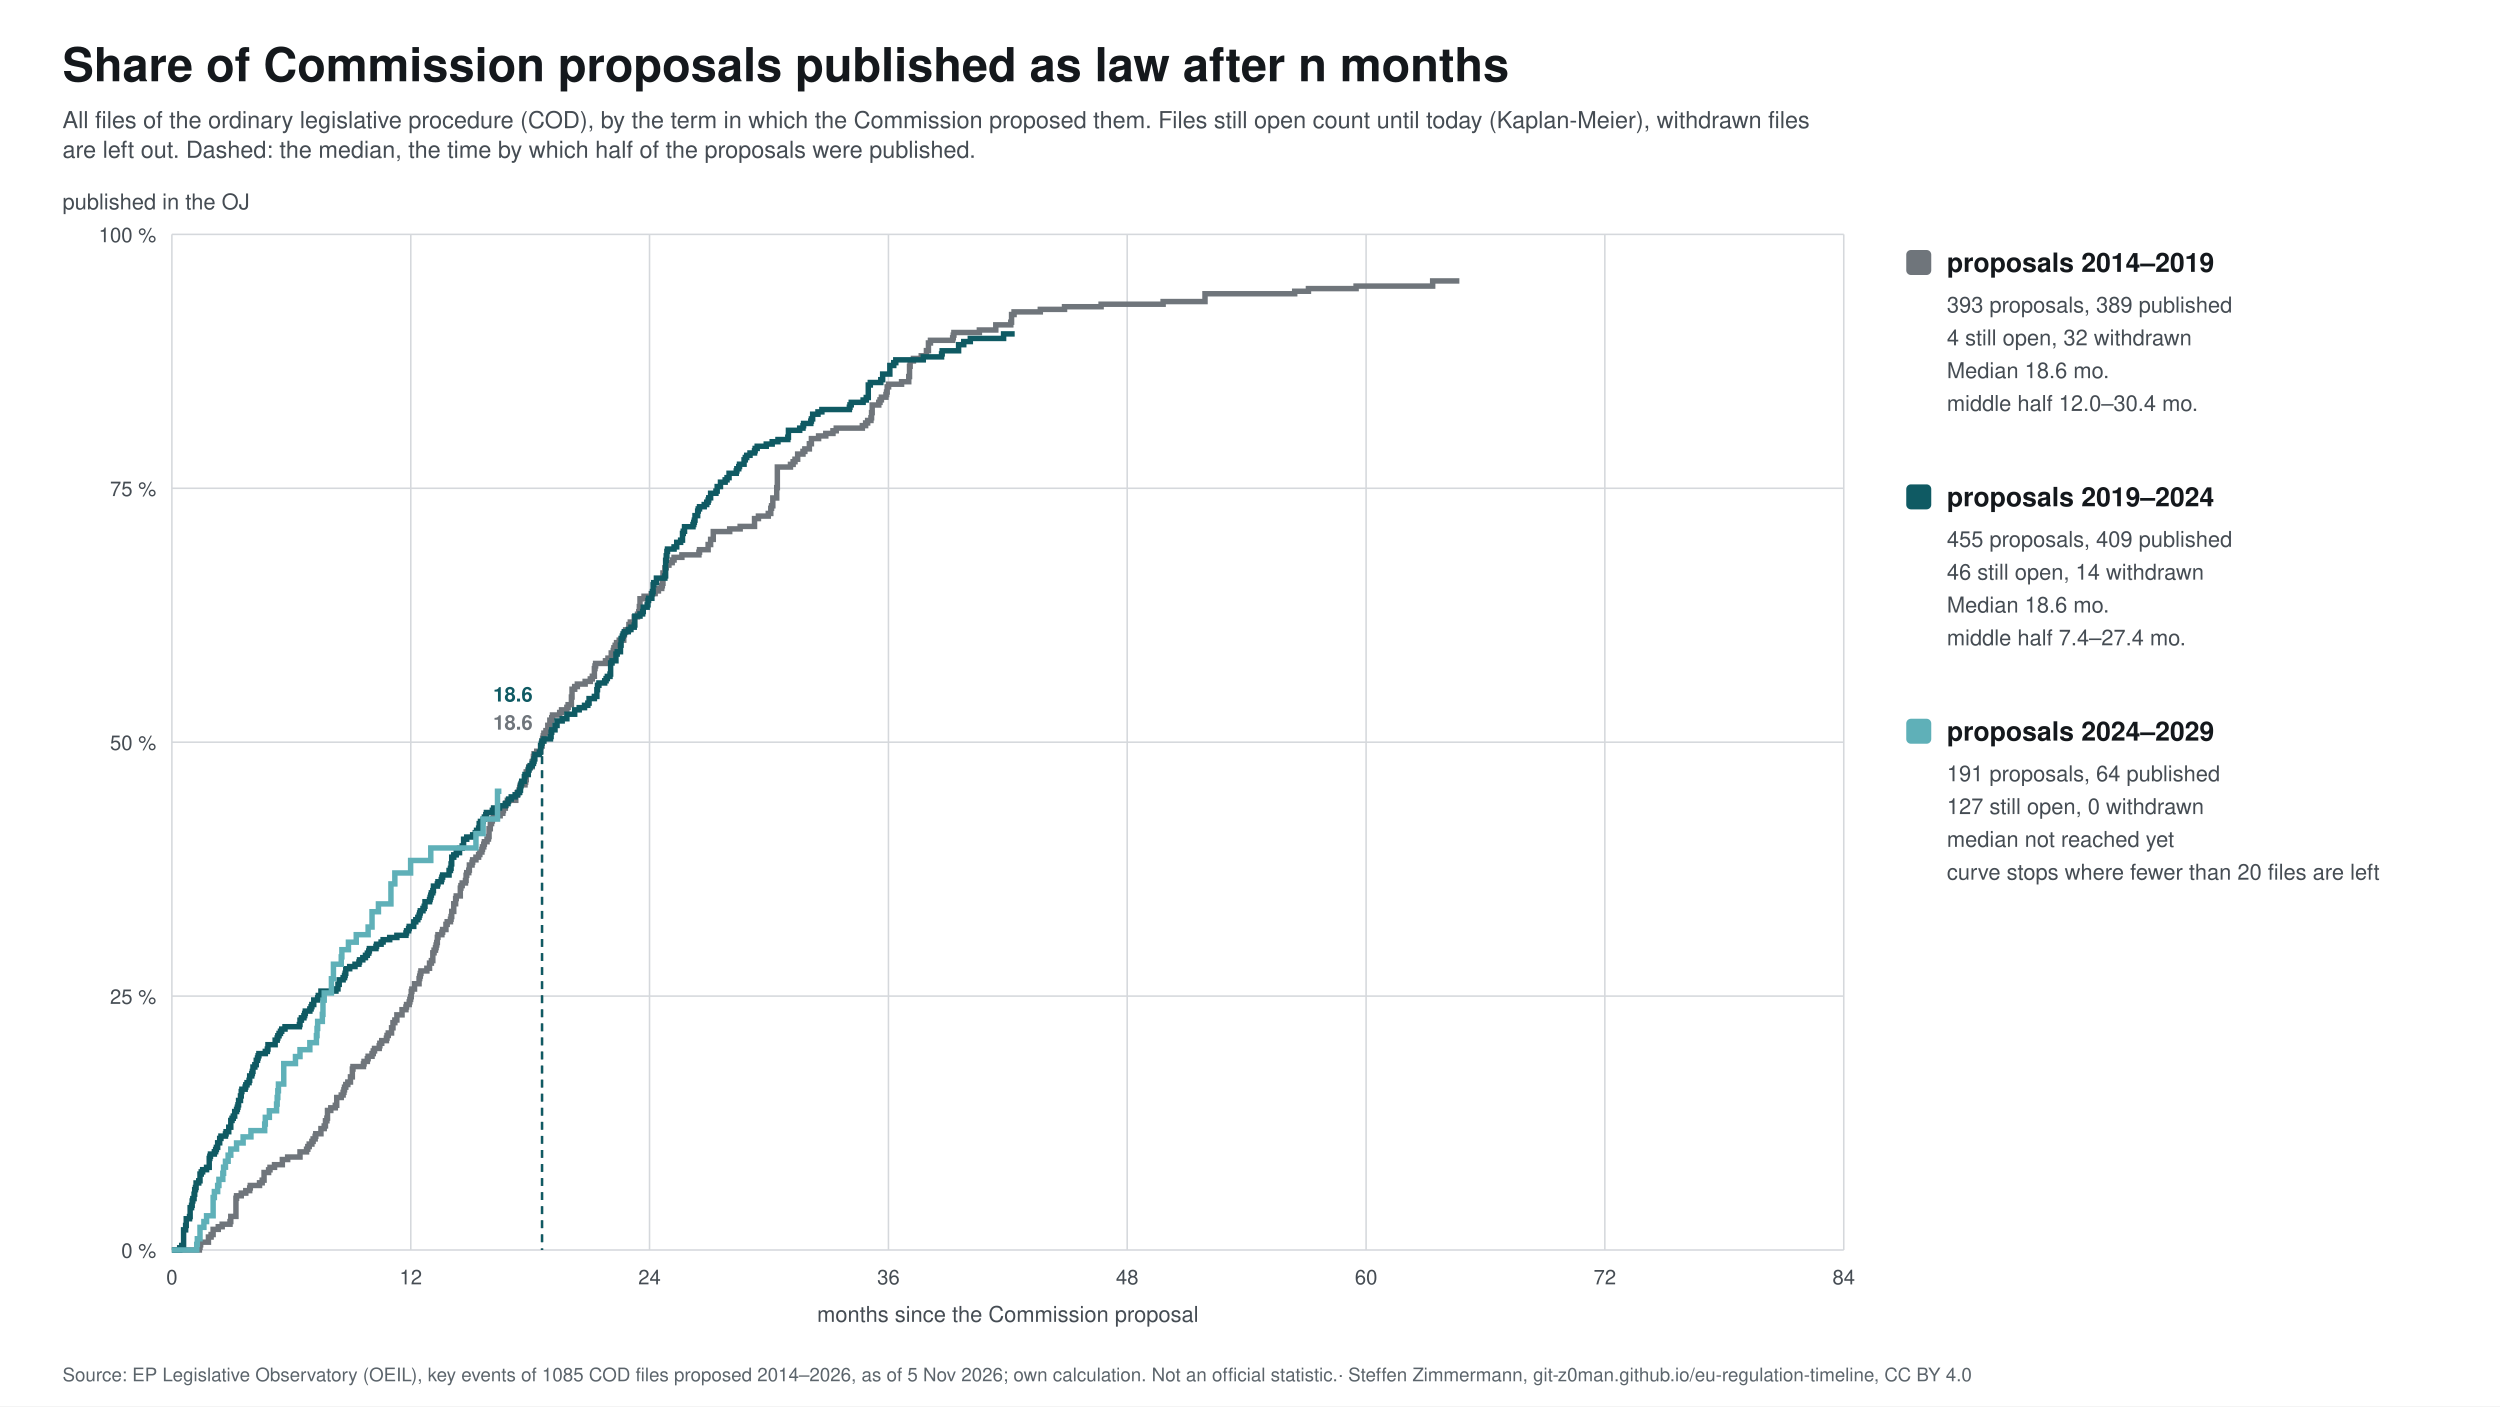
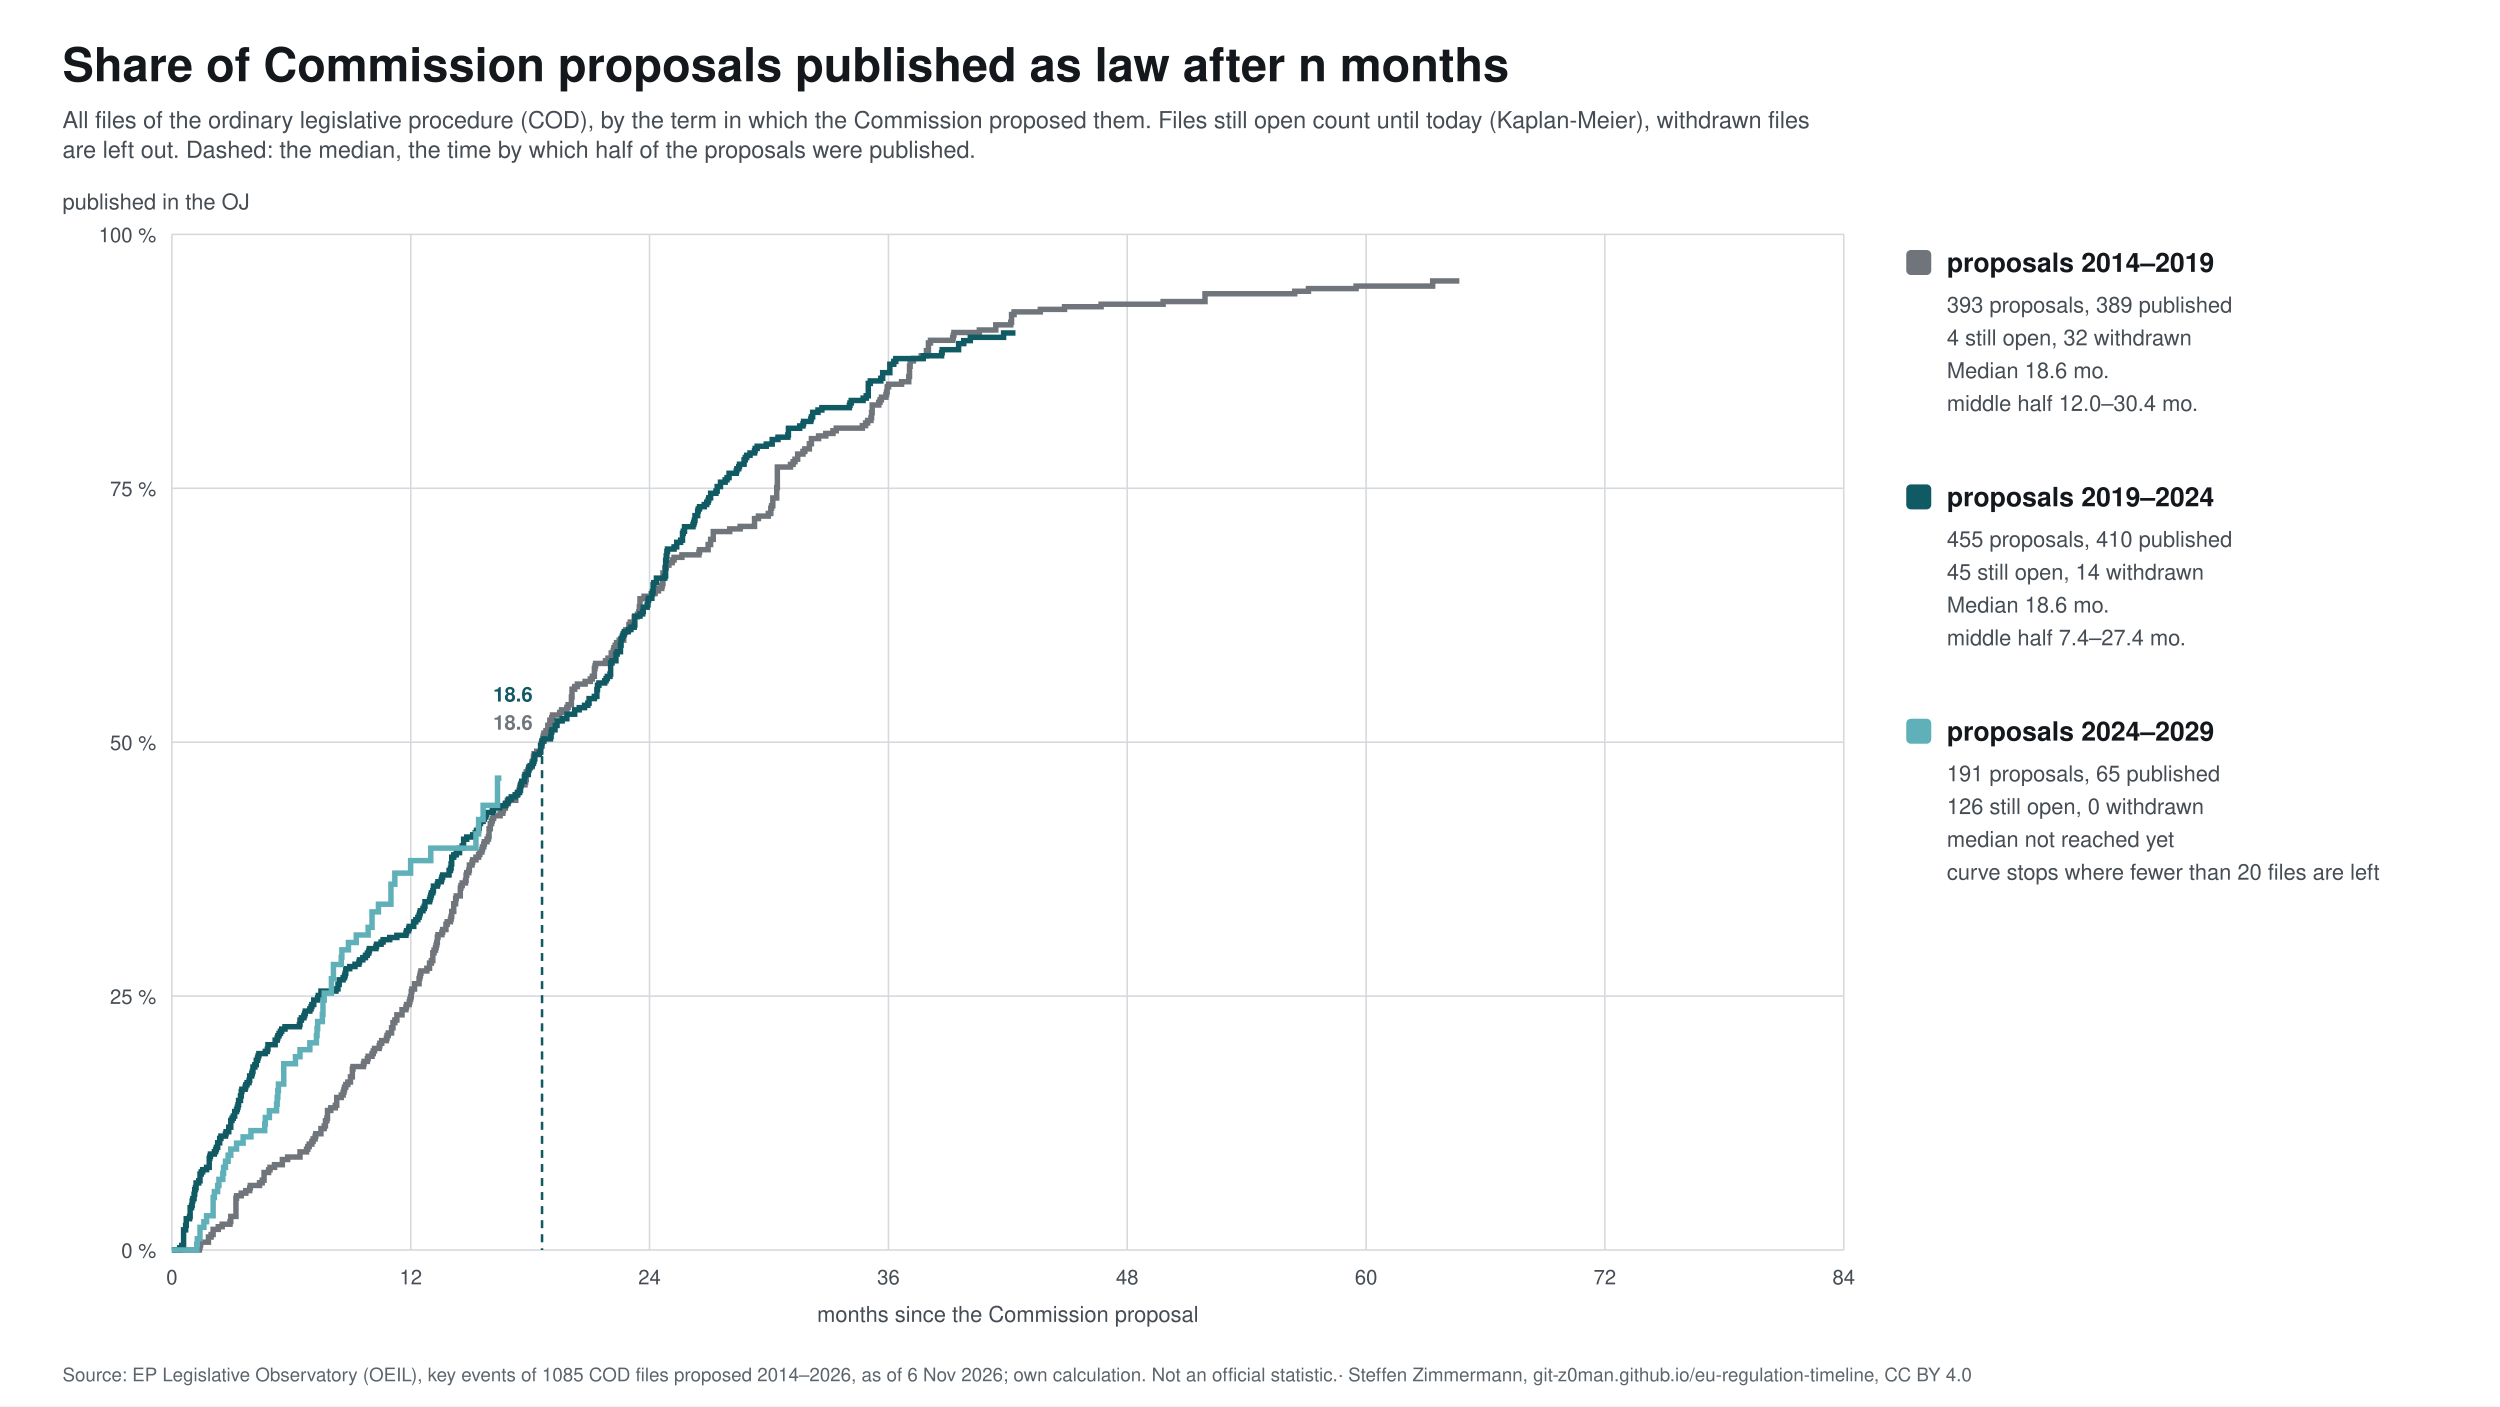
<svg xmlns="http://www.w3.org/2000/svg" width="1600" height="900" viewBox="0 0 1600 900" font-family="&quot;Source Sans 3&quot;, Helvetica, Arial, sans-serif">
  <rect width="1600" height="900" fill="#ffffff" />
  <text x="40.0" y="52.0" font-size="30" fill="#14181c" text-anchor="start" font-weight="bold">Share of Commission proposals published as law after n months</text>
  <text x="40.0" y="82.0" font-size="15" fill="#454c53" text-anchor="start">All files of the ordinary legislative procedure (COD), by the term in which the Commission proposed them. Files still open count until today (Kaplan-Meier), withdrawn files</text>
  <text x="40.0" y="101.0" font-size="15" fill="#454c53" text-anchor="start">are left out. Dashed: the median, the time by which half of the proposals were published.</text>
  <line x1="110" y1="800.0" x2="1180" y2="800.0" stroke="#d5d8dc" />
  <text x="100.0" y="805.0" font-size="13" fill="#454c53" text-anchor="end">0 %</text>
  <line x1="110" y1="637.5" x2="1180" y2="637.5" stroke="#d5d8dc" />
  <text x="100.0" y="642.5" font-size="13" fill="#454c53" text-anchor="end">25 %</text>
  <line x1="110" y1="475.0" x2="1180" y2="475.0" stroke="#d5d8dc" />
  <text x="100.0" y="480.0" font-size="13" fill="#454c53" text-anchor="end">50 %</text>
  <line x1="110" y1="312.5" x2="1180" y2="312.5" stroke="#d5d8dc" />
  <text x="100.0" y="317.5" font-size="13" fill="#454c53" text-anchor="end">75 %</text>
  <line x1="110" y1="150.0" x2="1180" y2="150.0" stroke="#d5d8dc" />
  <text x="100.0" y="155.0" font-size="13" fill="#454c53" text-anchor="end">100 %</text>
  <line x1="110.0" y1="150" x2="110.0" y2="800" stroke="#d5d8dc" />
  <text x="110.0" y="822.0" font-size="13" fill="#454c53" text-anchor="middle">0</text>
  <line x1="262.9" y1="150" x2="262.9" y2="800" stroke="#d5d8dc" />
  <text x="262.9" y="822.0" font-size="13" fill="#454c53" text-anchor="middle">12</text>
  <line x1="415.7" y1="150" x2="415.7" y2="800" stroke="#d5d8dc" />
  <text x="415.7" y="822.0" font-size="13" fill="#454c53" text-anchor="middle">24</text>
  <line x1="568.6" y1="150" x2="568.6" y2="800" stroke="#d5d8dc" />
  <text x="568.6" y="822.0" font-size="13" fill="#454c53" text-anchor="middle">36</text>
  <line x1="721.4" y1="150" x2="721.4" y2="800" stroke="#d5d8dc" />
  <text x="721.4" y="822.0" font-size="13" fill="#454c53" text-anchor="middle">48</text>
  <line x1="874.3" y1="150" x2="874.3" y2="800" stroke="#d5d8dc" />
  <text x="874.3" y="822.0" font-size="13" fill="#454c53" text-anchor="middle">60</text>
  <line x1="1027.1" y1="150" x2="1027.1" y2="800" stroke="#d5d8dc" />
  <text x="1027.1" y="822.0" font-size="13" fill="#454c53" text-anchor="middle">72</text>
  <line x1="1180.0" y1="150" x2="1180.0" y2="800" stroke="#d5d8dc" />
  <text x="1180.0" y="822.0" font-size="13" fill="#454c53" text-anchor="middle">84</text>
  <text x="645.0" y="846.0" font-size="14" fill="#454c53" text-anchor="middle">months since the Commission proposal</text>
  <text x="40.0" y="134.0" font-size="14" fill="#454c53" text-anchor="start">published in the OJ</text>
  <path d="M110.0,800.0 L110.0,800.0 L110.0,800.0 L127.6,800.0 L127.6,798.3 L128.0,798.3 L128.0,796.7 L128.4,796.7 L128.4,795.0 L133.4,795.0 L133.4,791.7 L135.1,791.7 L135.1,790.1 L136.4,790.1 L136.4,786.8 L139.7,786.8 L139.7,785.1 L142.2,785.1 L142.2,783.5 L147.2,783.5 L147.2,781.8 L147.7,781.8 L147.7,778.5 L151.0,778.5 L151.0,766.9 L151.4,766.9 L151.4,765.3 L154.4,765.3 L154.4,763.6 L157.3,763.6 L157.3,762.0 L159.8,762.0 L159.8,760.3 L160.2,760.3 L160.2,758.7 L166.1,758.7 L166.1,757.0 L167.8,757.0 L167.8,755.3 L169.0,755.3 L169.0,750.4 L171.9,750.4 L171.9,748.7 L172.8,748.7 L172.8,747.1 L175.7,747.1 L175.7,745.4 L180.7,745.4 L180.7,742.1 L184.1,742.1 L184.1,740.5 L192.0,740.5 L192.0,737.2 L196.2,737.2 L196.2,735.5 L197.0,735.5 L197.0,733.8 L197.9,733.8 L197.9,732.2 L199.6,732.2 L199.6,730.5 L200.4,730.5 L200.4,728.9 L201.7,728.9 L201.7,727.2 L202.1,727.2 L202.1,725.6 L205.4,725.6 L205.4,722.3 L207.5,722.3 L207.5,720.6 L208.3,720.6 L208.3,717.3 L209.2,717.3 L209.2,715.6 L209.6,715.6 L209.6,710.7 L211.7,710.7 L211.7,709.0 L214.6,709.0 L214.6,707.4 L215.5,707.4 L215.5,702.4 L218.4,702.4 L218.4,700.8 L219.6,700.8 L219.6,699.1 L220.1,699.1 L220.1,697.5 L220.5,697.5 L220.5,695.8 L221.3,695.8 L221.3,694.1 L222.6,694.1 L222.6,692.5 L224.3,692.5 L224.3,689.2 L225.5,689.2 L225.5,684.2 L225.9,684.2 L225.9,682.6 L232.6,682.6 L232.6,680.9 L233.0,680.9 L233.0,679.3 L235.1,679.3 L235.1,677.6 L235.6,677.6 L235.6,676.0 L238.1,676.0 L238.1,674.3 L238.9,674.3 L238.9,672.6 L239.7,672.6 L239.7,671.0 L242.7,671.0 L242.7,669.3 L243.1,669.3 L243.1,667.7 L244.3,667.7 L244.3,666.0 L247.3,666.0 L247.3,664.4 L247.7,664.4 L247.7,662.7 L248.5,662.7 L248.5,661.1 L250.6,661.1 L250.6,657.8 L251.5,657.8 L251.5,654.5 L252.7,654.5 L252.7,652.8 L254.0,652.8 L254.0,649.5 L257.3,649.5 L257.3,646.2 L259.8,646.2 L259.8,644.5 L260.2,644.5 L260.2,642.9 L261.9,642.9 L261.9,641.2 L262.3,641.2 L262.3,639.6 L262.8,639.6 L262.8,637.9 L263.2,637.9 L263.2,634.6 L263.6,634.6 L263.6,633.0 L265.3,633.0 L265.3,629.6 L268.2,629.6 L268.2,626.3 L268.6,626.3 L268.6,624.7 L269.0,624.7 L269.0,623.0 L269.4,623.0 L269.4,621.4 L273.2,621.4 L273.2,619.7 L274.9,619.7 L274.9,616.4 L276.1,616.4 L276.1,614.8 L277.0,614.8 L277.0,609.8 L277.8,609.8 L277.8,608.1 L278.7,608.1 L278.7,606.5 L279.1,606.5 L279.1,604.8 L279.5,604.8 L279.5,603.2 L279.9,603.2 L279.9,599.9 L280.3,599.9 L280.3,598.2 L282.8,598.2 L282.8,596.6 L283.3,596.6 L283.3,594.9 L285.4,594.9 L285.4,591.6 L286.2,591.6 L286.2,589.9 L288.3,589.9 L288.3,588.3 L288.7,588.3 L288.7,586.6 L289.1,586.6 L289.1,583.3 L290.4,583.3 L290.4,578.4 L291.6,578.4 L291.6,575.1 L292.0,575.1 L292.0,573.4 L294.6,573.4 L294.6,568.4 L295.0,568.4 L295.0,566.8 L295.8,566.8 L295.8,565.1 L297.9,565.1 L297.9,563.5 L298.3,563.5 L298.3,560.2 L298.7,560.2 L298.7,558.5 L300.0,558.5 L300.0,556.9 L300.4,556.9 L300.4,553.6 L302.1,553.6 L302.1,551.9 L302.5,551.9 L302.5,550.3 L304.6,550.3 L304.6,548.6 L306.3,548.6 L306.3,546.9 L307.1,546.9 L307.1,545.3 L308.4,545.3 L308.4,543.6 L308.8,543.6 L308.8,542.0 L309.6,542.0 L309.6,540.3 L310.0,540.3 L310.0,538.7 L311.7,538.7 L311.7,537.0 L312.6,537.0 L312.6,535.4 L313.0,535.4 L313.0,530.4 L313.8,530.4 L313.8,527.1 L314.6,527.1 L314.6,525.4 L315.1,525.4 L315.1,523.8 L315.9,523.8 L315.9,522.1 L320.1,522.1 L320.1,520.5 L321.8,520.5 L321.8,518.8 L322.2,518.8 L322.2,517.2 L323.4,517.2 L323.4,515.5 L323.9,515.5 L323.9,513.9 L324.7,513.9 L324.7,512.2 L330.1,512.2 L330.1,508.9 L331.0,508.9 L331.0,507.3 L332.2,507.3 L332.2,505.6 L332.6,505.6 L332.6,503.9 L333.1,503.9 L333.1,502.3 L336.0,502.3 L336.0,500.6 L336.4,500.6 L336.4,499.0 L336.8,499.0 L336.8,494.0 L338.1,494.0 L338.1,492.4 L338.5,492.4 L338.5,490.7 L340.6,490.7 L340.6,487.4 L341.4,487.4 L341.4,484.1 L341.8,484.1 L341.8,482.4 L343.5,482.4 L343.5,480.8 L346.0,480.8 L346.0,477.5 L346.9,477.5 L346.9,474.2 L347.3,474.2 L347.3,472.5 L347.7,472.5 L347.7,470.9 L348.1,470.9 L348.1,469.2 L349.4,469.2 L349.4,467.6 L350.6,467.6 L350.6,464.2 L351.9,464.2 L351.9,460.9 L353.1,460.9 L353.1,459.3 L353.6,459.3 L353.6,457.6 L358.2,457.6 L358.2,456.0 L359.4,456.0 L359.4,454.3 L362.8,454.3 L362.8,452.7 L363.6,452.7 L363.6,451.0 L365.7,451.0 L365.7,446.1 L366.1,446.1 L366.1,441.1 L367.8,441.1 L367.8,439.4 L369.5,439.4 L369.5,437.8 L374.5,437.8 L374.5,436.1 L377.8,436.1 L377.8,434.5 L379.1,434.5 L379.1,432.8 L380.4,432.8 L380.4,427.9 L380.8,427.9 L380.8,426.2 L381.2,426.2 L381.2,424.6 L387.5,424.6 L387.5,422.9 L389.1,422.9 L389.1,421.2 L391.2,421.2 L391.2,417.9 L392.5,417.9 L392.5,416.3 L392.9,416.3 L392.9,414.6 L393.7,414.6 L393.7,413.0 L394.6,413.0 L394.6,411.3 L396.3,411.3 L396.3,409.7 L399.2,409.7 L399.2,406.4 L399.6,406.4 L399.6,404.7 L400.4,404.7 L400.4,403.1 L402.5,403.1 L402.5,399.7 L403.4,399.7 L403.4,398.1 L405.9,398.1 L405.9,394.8 L408.0,394.8 L408.0,393.1 L408.8,393.1 L408.8,391.5 L409.2,391.5 L409.2,388.2 L409.6,388.2 L409.6,383.2 L412.2,383.2 L412.2,381.6 L416.8,381.6 L416.8,379.9 L419.3,379.9 L419.3,378.2 L421.4,378.2 L421.4,376.6 L423.5,376.6 L423.5,374.9 L423.9,374.9 L423.9,373.3 L424.3,373.3 L424.3,366.7 L425.5,366.7 L425.5,363.4 L426.4,363.4 L426.4,361.7 L428.1,361.7 L428.1,360.1 L430.2,360.1 L430.2,358.4 L431.4,358.4 L431.4,356.7 L436.4,356.7 L436.4,355.1 L447.3,355.1 L447.3,353.4 L447.7,353.4 L447.7,351.8 L453.2,351.8 L453.2,348.5 L454.8,348.5 L454.8,345.2 L456.5,345.2 L456.5,340.2 L467.0,340.2 L467.0,338.5 L473.7,338.5 L473.7,336.9 L482.9,336.9 L482.9,331.9 L485.4,331.9 L485.4,330.3 L491.7,330.3 L491.7,328.6 L493.3,328.6 L493.3,325.3 L493.8,325.3 L493.8,323.7 L494.6,323.7 L494.6,318.7 L497.1,318.7 L497.1,312.1 L497.5,312.1 L497.5,298.9 L505.9,298.9 L505.9,297.2 L507.6,297.2 L507.6,295.5 L508.8,295.5 L508.8,293.9 L510.5,293.9 L510.5,290.6 L513.9,290.6 L513.9,288.9 L515.1,288.9 L515.1,287.3 L518.0,287.3 L518.0,284.0 L519.3,284.0 L519.3,280.7 L523.9,280.7 L523.9,279.0 L528.5,279.0 L528.5,277.4 L533.1,277.4 L533.1,275.7 L535.2,275.7 L535.2,274.0 L551.9,274.0 L551.9,272.4 L554.0,272.4 L554.0,270.7 L555.3,270.7 L555.3,269.1 L557.4,269.1 L557.4,267.4 L557.8,267.4 L557.8,264.1 L558.2,264.1 L558.2,259.2 L562.4,259.2 L562.4,257.5 L563.2,257.5 L563.2,255.9 L564.1,255.9 L564.1,254.2 L567.0,254.2 L567.0,252.5 L567.4,252.5 L567.4,250.9 L567.8,250.9 L567.8,247.6 L568.7,247.6 L568.7,245.9 L577.0,245.9 L577.0,244.3 L581.6,244.3 L581.6,241.0 L582.1,241.0 L582.1,234.4 L582.5,234.4 L582.5,231.0 L584.6,231.0 L584.6,229.4 L589.6,229.4 L589.6,227.7 L592.9,227.7 L592.9,224.4 L594.2,224.4 L594.2,219.5 L595.5,219.5 L595.5,217.8 L609.7,217.8 L609.7,216.2 L610.1,216.2 L610.1,214.5 L610.5,214.5 L610.5,212.8 L626.8,212.8 L626.8,211.2 L637.3,211.2 L637.3,207.9 L646.9,207.9 L646.9,206.2 L647.4,206.2 L647.4,201.3 L649.0,201.3 L649.0,199.6 L665.8,199.6 L665.8,198.0 L681.3,198.0 L681.3,196.3 L704.7,196.3 L704.7,194.7 L744.4,194.7 L744.4,193.0 L771.2,193.0 L771.2,188.0 L828.6,188.0 L828.6,186.4 L837.4,186.4 L837.4,184.7 L867.9,184.7 L867.9,183.1 L916.9,183.1 L916.9,179.8 L934.0,179.8" fill="none" stroke="#6f757b" stroke-width="3.5" />
  <line x1="346.9" y1="475.0" x2="346.9" y2="800" stroke="#6f757b" stroke-width="1.5" stroke-dasharray="5 4" />
  <text x="340.9" y="467.0" font-size="13" fill="#6f757b" text-anchor="end" font-weight="bold">18.6</text>
  <rect x="1220" y="160" width="16" height="16" rx="3" fill="#6f757b" />
  <text x="1246.0" y="174.0" font-size="17" fill="#14181c" text-anchor="start" font-weight="bold">proposals 2014–2019</text>
  <text x="1246.0" y="200.0" font-size="14" fill="#454c53" text-anchor="start">393 proposals, 389 published</text>
  <text x="1246.0" y="221.0" font-size="14" fill="#454c53" text-anchor="start">4 still open, 32 withdrawn</text>
  <text x="1246.0" y="242.0" font-size="14" fill="#454c53" text-anchor="start">Median 18.6 mo.</text>
  <text x="1246.0" y="263.0" font-size="14" fill="#454c53" text-anchor="start">middle half 12.0–30.4 mo.</text>
-   <path d="M110.0,800.0 L110.0,800.0 L110.0,800.0 L115.0,800.0 L115.0,798.6 L116.3,798.6 L116.3,797.1 L117.5,797.1 L117.5,787.1 L118.8,787.1 L118.8,784.3 L119.2,784.3 L119.2,780.0 L121.3,780.0 L121.3,778.6 L121.7,778.6 L121.7,772.9 L122.6,772.9 L122.6,771.4 L123.0,771.4 L123.0,768.6 L123.4,768.6 L123.4,767.1 L124.2,767.1 L124.2,764.3 L124.6,764.3 L124.6,761.4 L125.1,761.4 L125.1,760.0 L125.5,760.0 L125.5,757.1 L127.2,757.1 L127.2,755.7 L128.0,755.7 L128.0,751.4 L128.8,751.4 L128.8,750.0 L129.7,750.0 L129.7,748.6 L132.2,748.6 L132.2,747.1 L133.9,747.1 L133.9,741.4 L134.3,741.4 L134.3,740.0 L134.7,740.0 L134.7,738.6 L137.2,738.6 L137.2,737.1 L138.0,737.1 L138.0,735.7 L138.5,735.7 L138.5,734.3 L139.3,734.3 L139.3,731.4 L140.6,731.4 L140.6,728.6 L141.4,728.6 L141.4,727.1 L144.3,727.1 L144.3,725.7 L144.7,725.7 L144.7,724.3 L146.4,724.3 L146.4,721.4 L147.7,721.4 L147.7,717.1 L148.5,717.1 L148.5,715.7 L149.3,715.7 L149.3,714.3 L150.2,714.3 L150.2,711.4 L151.4,711.4 L151.4,710.0 L151.9,710.0 L151.9,708.6 L152.3,708.6 L152.3,707.1 L152.7,707.1 L152.7,704.3 L153.9,704.3 L153.9,701.4 L154.4,701.4 L154.4,698.6 L154.8,698.6 L154.8,697.1 L156.9,697.1 L156.9,695.7 L157.3,695.7 L157.3,694.3 L158.1,694.3 L158.1,692.9 L159.4,692.9 L159.4,691.4 L159.8,691.4 L159.8,688.6 L161.1,688.6 L161.1,687.1 L161.5,687.1 L161.5,685.7 L161.9,685.7 L161.9,682.9 L163.1,682.9 L163.1,681.4 L164.0,681.4 L164.0,678.6 L164.8,678.6 L164.8,677.1 L165.2,677.1 L165.2,675.7 L165.7,675.7 L165.7,674.3 L169.8,674.3 L169.8,672.9 L171.1,672.9 L171.1,671.4 L171.5,671.4 L171.5,668.6 L176.1,668.6 L176.1,665.7 L177.4,665.7 L177.4,664.3 L177.8,664.3 L177.8,662.9 L178.6,662.9 L178.6,661.4 L179.5,661.4 L179.5,660.0 L180.3,660.0 L180.3,658.6 L182.4,658.6 L182.4,657.1 L191.6,657.1 L191.6,655.7 L192.0,655.7 L192.0,652.9 L192.9,652.9 L192.9,651.4 L194.5,651.4 L194.5,650.0 L195.0,650.0 L195.0,648.6 L195.4,648.6 L195.4,647.1 L198.3,647.1 L198.3,645.7 L199.1,645.7 L199.1,644.3 L199.6,644.3 L199.6,642.9 L200.8,642.9 L200.8,640.0 L203.3,640.0 L203.3,638.6 L203.7,638.6 L203.7,637.1 L205.4,637.1 L205.4,634.3 L215.0,634.3 L215.0,632.9 L216.3,632.9 L216.3,630.0 L217.1,630.0 L217.1,627.1 L219.6,627.1 L219.6,625.7 L220.5,625.7 L220.5,624.3 L220.9,624.3 L220.9,622.9 L221.3,622.9 L221.3,620.0 L223.8,620.0 L223.8,618.6 L227.2,618.6 L227.2,617.1 L229.7,617.1 L229.7,615.7 L230.1,615.7 L230.1,614.3 L232.2,614.3 L232.2,612.9 L233.9,612.9 L233.9,611.4 L235.1,611.4 L235.1,610.0 L236.0,610.0 L236.0,608.6 L236.4,608.6 L236.4,607.1 L240.6,607.1 L240.6,605.7 L241.0,605.7 L241.0,604.3 L243.9,604.3 L243.9,602.9 L245.2,602.9 L245.2,601.4 L249.4,601.4 L249.4,600.0 L254.0,600.0 L254.0,598.6 L259.8,598.6 L259.8,597.1 L260.2,597.1 L260.2,595.7 L261.5,595.7 L261.5,594.3 L261.9,594.3 L261.9,592.9 L264.8,592.9 L264.8,590.0 L266.1,590.0 L266.1,588.6 L267.4,588.6 L267.4,587.1 L268.2,587.1 L268.2,585.7 L268.6,585.7 L268.6,584.3 L269.0,584.3 L269.0,582.9 L270.7,582.9 L270.7,581.4 L271.5,581.4 L271.5,580.0 L272.0,580.0 L272.0,577.1 L274.9,577.1 L274.9,575.7 L275.3,575.7 L275.3,574.3 L275.7,574.3 L275.7,572.9 L276.1,572.9 L276.1,571.4 L277.0,571.4 L277.0,570.0 L277.4,570.0 L277.4,567.1 L279.9,567.1 L279.9,565.7 L280.3,565.7 L280.3,564.3 L282.4,564.3 L282.4,562.9 L282.8,562.9 L282.8,561.4 L283.3,561.4 L283.3,560.0 L287.4,560.0 L287.4,557.1 L288.3,557.1 L288.3,555.7 L288.7,555.7 L288.7,552.9 L289.1,552.9 L289.1,548.6 L290.4,548.6 L290.4,547.1 L292.0,547.1 L292.0,545.7 L294.1,545.7 L294.1,542.9 L295.8,542.9 L295.8,541.4 L296.7,541.4 L296.7,537.1 L298.7,537.1 L298.7,535.7 L302.5,535.7 L302.5,534.3 L304.2,534.3 L304.2,532.9 L305.0,532.9 L305.0,531.4 L306.3,531.4 L306.3,530.0 L306.7,530.0 L306.7,527.1 L307.5,527.1 L307.5,525.7 L309.2,525.7 L309.2,524.3 L310.0,524.3 L310.0,522.9 L310.9,522.9 L310.9,521.4 L311.3,521.4 L311.3,520.0 L315.1,520.0 L315.1,518.6 L315.9,518.6 L315.9,517.1 L319.7,517.1 L319.7,515.7 L323.4,515.7 L323.4,514.3 L325.1,514.3 L325.1,512.9 L325.5,512.9 L325.5,511.4 L327.2,511.4 L327.2,510.0 L329.7,510.0 L329.7,508.6 L331.4,508.6 L331.4,507.1 L332.6,507.1 L332.6,505.7 L333.1,505.7 L333.1,502.9 L333.5,502.9 L333.5,501.4 L333.9,501.4 L333.9,500.0 L335.6,500.0 L335.6,497.1 L336.0,497.1 L336.0,495.7 L338.1,495.7 L338.1,492.9 L338.5,492.9 L338.5,491.4 L339.3,491.4 L339.3,490.0 L340.6,490.0 L340.6,488.6 L341.4,488.6 L341.4,487.1 L341.8,487.1 L341.8,485.7 L342.3,485.7 L342.3,482.9 L345.2,482.9 L345.2,481.4 L346.0,481.4 L346.0,477.1 L346.5,477.1 L346.5,475.7 L346.9,475.7 L346.9,474.3 L348.1,474.3 L348.1,472.9 L352.3,472.9 L352.3,471.4 L352.7,471.4 L352.7,468.6 L353.1,468.6 L353.1,467.1 L355.2,467.1 L355.2,464.3 L356.5,464.3 L356.5,461.4 L359.8,461.4 L359.8,460.0 L362.8,460.0 L362.8,457.1 L367.8,457.1 L367.8,454.3 L370.7,454.3 L370.7,452.9 L374.1,452.9 L374.1,451.4 L376.2,451.4 L376.2,450.0 L377.0,450.0 L377.0,447.1 L380.4,447.1 L380.4,445.7 L382.0,445.7 L382.0,441.4 L382.4,441.4 L382.4,438.6 L383.3,438.6 L383.3,437.1 L387.0,437.1 L387.0,435.7 L387.9,435.7 L387.9,434.3 L388.7,434.3 L388.7,432.9 L390.4,432.9 L390.4,431.4 L390.8,431.4 L390.8,424.3 L391.7,424.3 L391.7,422.9 L394.2,422.9 L394.2,418.6 L395.0,418.6 L395.0,417.1 L397.1,417.1 L397.1,412.9 L397.5,412.9 L397.5,408.6 L398.3,408.6 L398.3,407.1 L398.8,407.1 L398.8,405.7 L399.6,405.7 L399.6,404.3 L402.1,404.3 L402.1,402.9 L403.8,402.9 L403.8,401.4 L405.9,401.4 L405.9,400.0 L406.3,400.0 L406.3,394.3 L409.6,394.3 L409.6,392.9 L411.3,392.9 L411.3,391.4 L411.7,391.4 L411.7,388.6 L414.2,388.6 L414.2,387.1 L414.7,387.1 L414.7,384.3 L415.1,384.3 L415.1,382.9 L417.2,382.9 L417.2,380.0 L417.6,380.0 L417.6,378.6 L418.0,378.6 L418.0,374.3 L418.4,374.3 L418.4,372.9 L420.1,372.9 L420.1,370.0 L425.5,370.0 L425.5,368.6 L426.0,368.6 L426.0,358.6 L426.4,358.6 L426.4,355.7 L426.8,355.7 L426.8,352.9 L427.2,352.9 L427.2,351.4 L431.4,351.4 L431.4,350.0 L433.1,350.0 L433.1,347.1 L435.6,347.1 L435.6,345.7 L436.8,345.7 L436.8,341.4 L437.3,341.4 L437.3,340.0 L438.1,340.0 L438.1,337.1 L443.5,337.1 L443.5,335.7 L444.0,335.7 L444.0,334.3 L444.4,334.3 L444.4,332.9 L444.8,332.9 L444.8,330.0 L446.5,330.0 L446.5,327.1 L446.9,327.1 L446.9,325.7 L447.7,325.7 L447.7,324.3 L450.7,324.3 L450.7,322.9 L452.3,322.9 L452.3,321.4 L453.2,321.4 L453.2,320.0 L453.6,320.0 L453.6,318.6 L454.8,318.6 L454.8,315.7 L458.2,315.7 L458.2,314.3 L459.0,314.3 L459.0,311.4 L461.1,311.4 L461.1,308.6 L464.1,308.6 L464.1,307.1 L465.3,307.1 L465.3,305.7 L466.6,305.7 L466.6,302.9 L471.2,302.9 L471.2,301.4 L471.6,301.4 L471.6,300.0 L472.8,300.0 L472.8,298.6 L473.3,298.6 L473.3,297.1 L476.2,297.1 L476.2,294.3 L477.0,294.3 L477.0,292.8 L477.9,292.8 L477.9,291.4 L480.0,291.4 L480.0,289.9 L482.9,289.9 L482.9,288.5 L483.3,288.5 L483.3,287.0 L484.6,287.0 L484.6,285.6 L490.4,285.6 L490.4,284.2 L494.2,284.2 L494.2,282.7 L497.9,282.7 L497.9,281.3 L504.2,281.3 L504.2,279.8 L504.6,279.8 L504.6,275.4 L511.8,275.4 L511.8,274.0 L513.9,274.0 L513.9,272.5 L514.3,272.5 L514.3,271.0 L518.9,271.0 L518.9,269.5 L519.3,269.5 L519.3,268.1 L520.1,268.1 L520.1,265.1 L523.5,265.1 L523.5,263.6 L526.0,263.6 L526.0,262.1 L543.6,262.1 L543.6,260.6 L544.0,260.6 L544.0,259.1 L544.8,259.1 L544.8,257.5 L552.4,257.5 L552.4,256.0 L554.4,256.0 L554.4,254.4 L555.7,254.4 L555.7,246.4 L557.0,246.4 L557.0,244.8 L563.7,244.8 L563.7,243.0 L564.9,243.0 L564.9,239.4 L569.5,239.4 L569.5,233.9 L572.0,233.9 L572.0,232.1 L573.3,232.1 L573.3,230.3 L590.9,230.3 L590.9,228.4 L602.6,228.4 L602.6,226.5 L603.0,226.5 L603.0,224.5 L613.5,224.5 L613.5,220.6 L616.8,220.6 L616.8,218.6 L621.0,218.6 L621.0,216.6 L642.3,216.6 L642.3,213.7 L649.4,213.7" fill="none" stroke="#0f5a63" stroke-width="3.5" />
+   <path d="M110.0,800.0 L110.0,800.0 L110.0,800.0 L115.0,800.0 L115.0,798.6 L116.3,798.6 L116.3,797.1 L117.5,797.1 L117.5,787.1 L118.8,787.1 L118.8,784.3 L119.2,784.3 L119.2,780.0 L121.3,780.0 L121.3,778.6 L121.7,778.6 L121.7,772.9 L122.6,772.9 L122.6,771.4 L123.0,771.4 L123.0,768.6 L123.4,768.6 L123.4,767.1 L124.2,767.1 L124.2,764.3 L124.6,764.3 L124.6,761.4 L125.1,761.4 L125.1,760.0 L125.5,760.0 L125.5,757.1 L127.2,757.1 L127.2,755.7 L128.0,755.7 L128.0,751.4 L128.8,751.4 L128.8,750.0 L129.7,750.0 L129.7,748.6 L132.2,748.6 L132.2,747.1 L133.9,747.1 L133.9,741.4 L134.3,741.4 L134.3,740.0 L134.7,740.0 L134.7,738.6 L137.2,738.6 L137.2,737.1 L138.0,737.1 L138.0,735.7 L138.5,735.7 L138.5,734.3 L139.3,734.3 L139.3,731.4 L140.6,731.4 L140.6,728.6 L141.4,728.6 L141.4,727.1 L144.3,727.1 L144.3,725.7 L144.7,725.7 L144.7,724.3 L146.4,724.3 L146.4,721.4 L147.7,721.4 L147.7,717.1 L148.5,717.1 L148.5,715.7 L149.3,715.7 L149.3,714.3 L150.2,714.3 L150.2,711.4 L151.4,711.4 L151.4,710.0 L151.9,710.0 L151.9,708.6 L152.3,708.6 L152.3,707.1 L152.7,707.1 L152.7,704.3 L153.9,704.3 L153.9,701.4 L154.4,701.4 L154.4,698.6 L154.8,698.6 L154.8,697.1 L156.9,697.1 L156.9,695.7 L157.3,695.7 L157.3,694.3 L158.1,694.3 L158.1,692.9 L159.4,692.9 L159.4,691.4 L159.8,691.4 L159.8,688.6 L161.1,688.6 L161.1,687.1 L161.5,687.1 L161.5,685.7 L161.9,685.7 L161.9,682.9 L163.1,682.9 L163.1,681.4 L164.0,681.4 L164.0,678.6 L164.8,678.6 L164.8,677.1 L165.2,677.1 L165.2,675.7 L165.7,675.7 L165.7,674.3 L169.8,674.3 L169.8,672.9 L171.1,672.9 L171.1,671.4 L171.5,671.4 L171.5,668.6 L176.1,668.6 L176.1,665.7 L177.4,665.7 L177.4,664.3 L177.8,664.3 L177.8,662.9 L178.6,662.9 L178.6,661.4 L179.5,661.4 L179.5,660.0 L180.3,660.0 L180.3,658.6 L182.4,658.6 L182.4,657.1 L191.6,657.1 L191.6,655.7 L192.0,655.7 L192.0,652.9 L192.9,652.9 L192.9,651.4 L194.5,651.4 L194.5,650.0 L195.0,650.0 L195.0,648.6 L195.4,648.6 L195.4,647.1 L198.3,647.1 L198.3,645.7 L199.1,645.7 L199.1,644.3 L199.6,644.3 L199.6,642.9 L200.8,642.9 L200.8,640.0 L203.3,640.0 L203.3,638.6 L203.7,638.6 L203.7,637.1 L205.4,637.1 L205.4,634.3 L215.0,634.3 L215.0,632.9 L216.3,632.9 L216.3,630.0 L217.1,630.0 L217.1,627.1 L219.6,627.1 L219.6,625.7 L220.5,625.7 L220.5,624.3 L220.9,624.3 L220.9,622.9 L221.3,622.9 L221.3,620.0 L223.8,620.0 L223.8,618.6 L227.2,618.6 L227.2,617.1 L229.7,617.1 L229.7,615.7 L230.1,615.7 L230.1,614.3 L232.2,614.3 L232.2,612.9 L233.9,612.9 L233.9,611.4 L235.1,611.4 L235.1,610.0 L236.0,610.0 L236.0,608.6 L236.4,608.6 L236.4,607.1 L240.6,607.1 L240.6,605.7 L241.0,605.7 L241.0,604.3 L243.9,604.3 L243.9,602.9 L245.2,602.9 L245.2,601.4 L249.4,601.4 L249.4,600.0 L254.0,600.0 L254.0,598.6 L259.8,598.6 L259.8,597.1 L260.2,597.1 L260.2,595.7 L261.5,595.7 L261.5,594.3 L261.9,594.3 L261.9,592.9 L264.8,592.9 L264.8,590.0 L266.1,590.0 L266.1,588.6 L267.4,588.6 L267.4,587.1 L268.2,587.1 L268.2,585.7 L268.6,585.7 L268.6,584.3 L269.0,584.3 L269.0,582.9 L270.7,582.9 L270.7,581.4 L271.5,581.4 L271.5,580.0 L272.0,580.0 L272.0,577.1 L274.9,577.1 L274.9,575.7 L275.3,575.7 L275.3,574.3 L275.7,574.3 L275.7,572.9 L276.1,572.9 L276.1,571.4 L277.0,571.4 L277.0,570.0 L277.4,570.0 L277.4,567.1 L279.9,567.1 L279.9,565.7 L280.3,565.7 L280.3,564.3 L282.4,564.3 L282.4,562.9 L282.8,562.9 L282.8,561.4 L283.3,561.4 L283.3,560.0 L287.4,560.0 L287.4,557.1 L288.3,557.1 L288.3,555.7 L288.7,555.7 L288.7,552.9 L289.1,552.9 L289.1,548.6 L290.4,548.6 L290.4,547.1 L292.0,547.1 L292.0,545.7 L294.1,545.7 L294.1,542.9 L295.8,542.9 L295.8,541.4 L296.7,541.4 L296.7,537.1 L298.7,537.1 L298.7,535.7 L302.5,535.7 L302.5,534.3 L304.2,534.3 L304.2,532.9 L305.0,532.9 L305.0,531.4 L306.3,531.4 L306.3,530.0 L306.7,530.0 L306.7,527.1 L307.5,527.1 L307.5,525.7 L309.2,525.7 L309.2,524.3 L310.0,524.3 L310.0,522.9 L310.9,522.9 L310.9,521.4 L311.3,521.4 L311.3,520.0 L315.1,520.0 L315.1,518.6 L315.9,518.6 L315.9,517.1 L319.7,517.1 L319.7,515.7 L323.4,515.7 L323.4,514.3 L325.1,514.3 L325.1,512.9 L325.5,512.9 L325.5,511.4 L327.2,511.4 L327.2,510.0 L329.7,510.0 L329.7,508.6 L331.4,508.6 L331.4,507.1 L332.6,507.1 L332.6,505.7 L333.1,505.7 L333.1,502.9 L333.5,502.9 L333.5,501.4 L333.9,501.4 L333.9,500.0 L335.6,500.0 L335.6,497.1 L336.0,497.1 L336.0,495.7 L338.1,495.7 L338.1,492.9 L338.5,492.9 L338.5,491.4 L339.3,491.4 L339.3,490.0 L340.6,490.0 L340.6,488.6 L341.4,488.6 L341.4,487.1 L341.8,487.1 L341.8,485.7 L342.3,485.7 L342.3,482.9 L345.2,482.9 L345.2,481.4 L346.0,481.4 L346.0,477.1 L346.5,477.1 L346.5,475.7 L346.9,475.7 L346.9,474.3 L348.1,474.3 L348.1,472.9 L352.3,472.9 L352.3,471.4 L352.7,471.4 L352.7,468.6 L353.1,468.6 L353.1,467.1 L355.2,467.1 L355.2,464.3 L356.5,464.3 L356.5,461.4 L359.8,461.4 L359.8,460.0 L362.8,460.0 L362.8,457.1 L367.8,457.1 L367.8,454.3 L370.7,454.3 L370.7,452.9 L374.1,452.9 L374.1,451.4 L376.2,451.4 L376.2,450.0 L377.0,450.0 L377.0,447.1 L380.4,447.1 L380.4,445.7 L382.0,445.7 L382.0,441.4 L382.4,441.4 L382.4,438.6 L383.3,438.6 L383.3,437.1 L387.0,437.1 L387.0,435.7 L387.9,435.7 L387.9,434.3 L388.7,434.3 L388.7,432.9 L390.4,432.9 L390.4,431.4 L390.8,431.4 L390.8,424.3 L391.7,424.3 L391.7,422.9 L394.2,422.9 L394.2,418.6 L395.0,418.6 L395.0,417.1 L397.1,417.1 L397.1,412.9 L397.5,412.9 L397.5,408.6 L398.3,408.6 L398.3,407.1 L398.8,407.1 L398.8,405.7 L399.6,405.7 L399.6,404.3 L402.1,404.3 L402.1,402.9 L403.8,402.9 L403.8,401.4 L405.9,401.4 L405.9,400.0 L406.3,400.0 L406.3,394.3 L409.6,394.3 L409.6,392.9 L411.3,392.9 L411.3,391.4 L411.7,391.4 L411.7,388.6 L414.2,388.6 L414.2,387.1 L414.7,387.1 L414.7,384.3 L415.1,384.3 L415.1,382.9 L417.2,382.9 L417.2,380.0 L417.6,380.0 L417.6,378.6 L418.0,378.6 L418.0,374.3 L418.4,374.3 L418.4,372.9 L420.1,372.9 L420.1,370.0 L425.5,370.0 L425.5,368.6 L426.0,368.6 L426.0,358.6 L426.4,358.6 L426.4,355.7 L426.8,355.7 L426.8,352.9 L427.2,352.9 L427.2,351.4 L431.4,351.4 L431.4,350.0 L433.1,350.0 L433.1,347.1 L435.6,347.1 L435.6,345.7 L436.8,345.7 L436.8,341.4 L437.3,341.4 L437.3,340.0 L438.1,340.0 L438.1,337.1 L443.5,337.1 L443.5,335.7 L444.0,335.7 L444.0,334.3 L444.4,334.3 L444.4,332.9 L444.8,332.9 L444.8,330.0 L446.5,330.0 L446.5,327.1 L446.9,327.1 L446.9,325.7 L447.7,325.7 L447.7,324.3 L450.7,324.3 L450.7,322.9 L452.3,322.9 L452.3,321.4 L453.2,321.4 L453.2,320.0 L453.6,320.0 L453.6,318.6 L454.8,318.6 L454.8,315.7 L458.2,315.7 L458.2,314.3 L459.0,314.3 L459.0,311.4 L461.1,311.4 L461.1,308.6 L464.1,308.6 L464.1,307.1 L465.3,307.1 L465.3,305.7 L466.6,305.7 L466.6,302.9 L471.2,302.9 L471.2,301.4 L471.6,301.4 L471.6,300.0 L472.8,300.0 L472.8,298.6 L473.3,298.6 L473.3,297.1 L476.2,297.1 L476.2,294.3 L477.0,294.3 L477.0,292.8 L477.9,292.8 L477.9,291.4 L480.0,291.4 L480.0,289.9 L482.9,289.9 L482.9,288.5 L483.3,288.5 L483.3,287.0 L484.6,287.0 L484.6,285.6 L490.4,285.6 L490.4,284.2 L494.2,284.2 L494.2,281.3 L497.9,281.3 L497.9,279.8 L504.2,279.8 L504.2,278.4 L504.6,278.4 L504.6,274.1 L511.8,274.1 L511.8,272.6 L513.9,272.6 L513.9,271.2 L514.3,271.2 L514.3,269.7 L518.9,269.7 L518.9,268.2 L519.3,268.2 L519.3,266.8 L520.1,266.8 L520.1,263.9 L523.5,263.9 L523.5,262.4 L526.0,262.4 L526.0,260.9 L543.6,260.9 L543.6,259.4 L544.0,259.4 L544.0,257.9 L544.8,257.9 L544.8,256.3 L552.4,256.3 L552.4,254.8 L554.4,254.8 L554.4,253.3 L555.7,253.3 L555.7,245.4 L557.0,245.4 L557.0,243.8 L563.7,243.8 L563.7,242.1 L564.9,242.1 L564.9,238.5 L569.5,238.5 L569.5,233.1 L572.0,233.1 L572.0,231.3 L573.3,231.3 L573.3,229.5 L590.9,229.5 L590.9,227.7 L602.6,227.7 L602.6,225.8 L603.0,225.8 L603.0,223.8 L613.5,223.8 L613.5,219.9 L616.8,219.9 L616.8,218.0 L621.0,218.0 L621.0,215.9 L642.3,215.9 L642.3,213.1 L649.9,213.1" fill="none" stroke="#0f5a63" stroke-width="3.5" />
  <line x1="346.9" y1="475.0" x2="346.9" y2="800" stroke="#0f5a63" stroke-width="1.5" stroke-dasharray="5 4" />
  <text x="340.9" y="449.0" font-size="13" fill="#0f5a63" text-anchor="end" font-weight="bold">18.6</text>
  <rect x="1220" y="310" width="16" height="16" rx="3" fill="#0f5a63" />
  <text x="1246.0" y="324.0" font-size="17" fill="#14181c" text-anchor="start" font-weight="bold">proposals 2019–2024</text>
-   <text x="1246.0" y="350.0" font-size="14" fill="#454c53" text-anchor="start">455 proposals, 409 published</text>
-   <text x="1246.0" y="371.0" font-size="14" fill="#454c53" text-anchor="start">46 still open, 14 withdrawn</text>
+   <text x="1246.0" y="350.0" font-size="14" fill="#454c53" text-anchor="start">455 proposals, 410 published</text>
+   <text x="1246.0" y="371.0" font-size="14" fill="#454c53" text-anchor="start">45 still open, 14 withdrawn</text>
  <text x="1246.0" y="392.0" font-size="14" fill="#454c53" text-anchor="start">Median 18.6 mo.</text>
  <text x="1246.0" y="413.0" font-size="14" fill="#454c53" text-anchor="start">middle half 7.4–27.4 mo.</text>
-   <path d="M110.0,800.0 L110.0,800.0 L110.0,800.0 L125.9,800.0 L125.9,796.4 L126.3,796.4 L126.3,792.8 L128.0,792.8 L128.0,785.5 L130.5,785.5 L130.5,781.8 L132.2,781.8 L132.2,778.1 L136.4,778.1 L136.4,766.4 L137.2,766.4 L137.2,762.6 L139.3,762.6 L139.3,758.7 L140.1,758.7 L140.1,754.8 L142.6,754.8 L142.6,750.9 L143.1,750.9 L143.1,747.0 L144.3,747.0 L144.3,743.2 L146.0,743.2 L146.0,739.3 L147.7,739.3 L147.7,735.4 L151.4,735.4 L151.4,731.5 L155.6,731.5 L155.6,727.6 L160.6,727.6 L160.6,723.6 L169.4,723.6 L169.4,719.4 L169.8,719.4 L169.8,715.1 L172.4,715.1 L172.4,710.9 L177.0,710.9 L177.0,706.6 L177.4,706.6 L177.4,702.4 L177.8,702.4 L177.8,698.1 L178.2,698.1 L178.2,693.8 L181.6,693.8 L181.6,680.7 L189.1,680.7 L189.1,676.2 L192.0,676.2 L192.0,671.8 L198.3,671.8 L198.3,667.3 L202.5,667.3 L202.5,662.8 L202.9,662.8 L202.9,658.2 L203.3,658.2 L203.3,653.7 L206.3,653.7 L206.3,649.2 L206.7,649.2 L206.7,640.1 L207.5,640.1 L207.5,635.5 L212.1,635.5 L212.1,626.4 L213.4,626.4 L213.4,617.1 L218.4,617.1 L218.4,612.4 L218.8,612.4 L218.8,607.8 L223.0,607.8 L223.0,603.0 L228.0,603.0 L228.0,598.2 L235.6,598.2 L235.6,593.3 L238.1,593.3 L238.1,583.5 L242.2,583.5 L242.2,578.5 L250.2,578.5 L250.2,565.7 L252.7,565.7 L252.7,558.7 L262.8,558.7 L262.8,550.7 L275.7,550.7 L275.7,542.7 L304.6,542.7 L304.6,533.5 L309.2,533.5 L309.2,524.2 L318.4,524.2 L318.4,506.4 L320.9,506.4" fill="none" stroke="#5fb0b8" stroke-width="3.5" />
+   <path d="M110.0,800.0 L110.0,800.0 L110.0,800.0 L125.9,800.0 L125.9,796.4 L126.3,796.4 L126.3,792.8 L128.0,792.8 L128.0,785.5 L130.5,785.5 L130.5,781.9 L132.2,781.9 L132.2,778.1 L136.4,778.1 L136.4,766.4 L137.2,766.4 L137.2,762.6 L139.3,762.6 L139.3,758.7 L140.1,758.7 L140.1,754.8 L142.6,754.8 L142.6,750.9 L143.1,750.9 L143.1,747.1 L144.3,747.1 L144.3,743.2 L146.0,743.2 L146.0,739.3 L147.7,739.3 L147.7,735.4 L151.4,735.4 L151.4,731.6 L155.6,731.6 L155.6,727.6 L160.6,727.6 L160.6,723.6 L169.4,723.6 L169.4,719.4 L169.8,719.4 L169.8,715.2 L172.4,715.2 L172.4,710.9 L177.0,710.9 L177.0,706.7 L177.4,706.7 L177.4,702.4 L177.8,702.4 L177.8,698.1 L178.2,698.1 L178.2,693.8 L181.6,693.8 L181.6,680.8 L189.1,680.8 L189.1,676.3 L192.0,676.3 L192.0,671.8 L198.3,671.8 L198.3,667.4 L202.5,667.4 L202.5,662.8 L202.9,662.8 L202.9,658.3 L203.3,658.3 L203.3,653.8 L206.3,653.8 L206.3,649.2 L206.7,649.2 L206.7,640.1 L207.5,640.1 L207.5,635.6 L212.1,635.6 L212.1,626.4 L213.4,626.4 L213.4,617.3 L218.4,617.3 L218.4,612.6 L218.8,612.6 L218.8,607.9 L223.0,607.9 L223.0,603.2 L228.0,603.2 L228.0,598.4 L235.6,598.4 L235.6,593.5 L238.1,593.5 L238.1,583.6 L242.2,583.6 L242.2,578.7 L250.2,578.7 L250.2,565.9 L252.7,565.9 L252.7,558.8 L262.8,558.8 L262.8,550.8 L275.7,550.8 L275.7,542.8 L304.6,542.8 L304.6,533.7 L306.3,533.7 L306.3,524.5 L309.2,524.5 L309.2,515.4 L318.4,515.4 L318.4,498.0 L320.9,498.0" fill="none" stroke="#5fb0b8" stroke-width="3.5" />
  <rect x="1220" y="460" width="16" height="16" rx="3" fill="#5fb0b8" />
  <text x="1246.0" y="474.0" font-size="17" fill="#14181c" text-anchor="start" font-weight="bold">proposals 2024–2029</text>
-   <text x="1246.0" y="500.0" font-size="14" fill="#454c53" text-anchor="start">191 proposals, 64 published</text>
-   <text x="1246.0" y="521.0" font-size="14" fill="#454c53" text-anchor="start">127 still open, 0 withdrawn</text>
+   <text x="1246.0" y="500.0" font-size="14" fill="#454c53" text-anchor="start">191 proposals, 65 published</text>
+   <text x="1246.0" y="521.0" font-size="14" fill="#454c53" text-anchor="start">126 still open, 0 withdrawn</text>
  <text x="1246.0" y="542.0" font-size="14" fill="#454c53" text-anchor="start">median not reached yet</text>
  <text x="1246.0" y="563.0" font-size="14" fill="#454c53" text-anchor="start">curve stops where fewer than 20 files are left</text>
-   <text x="40" y="884" font-size="12" fill="#5b646b">Source: EP Legislative Observatory (OEIL), key events of 1085 COD files proposed 2014–2026, as of 5 Nov 2026; own calculation. Not an official statistic.<tspan> · Steffen Zimmermann, git-z0man.github.io/eu-regulation-timeline, CC BY 4.0</tspan>
+   <text x="40" y="884" font-size="12" fill="#5b646b">Source: EP Legislative Observatory (OEIL), key events of 1085 COD files proposed 2014–2026, as of 6 Nov 2026; own calculation. Not an official statistic.<tspan> · Steffen Zimmermann, git-z0man.github.io/eu-regulation-timeline, CC BY 4.0</tspan>
  </text>
</svg>
